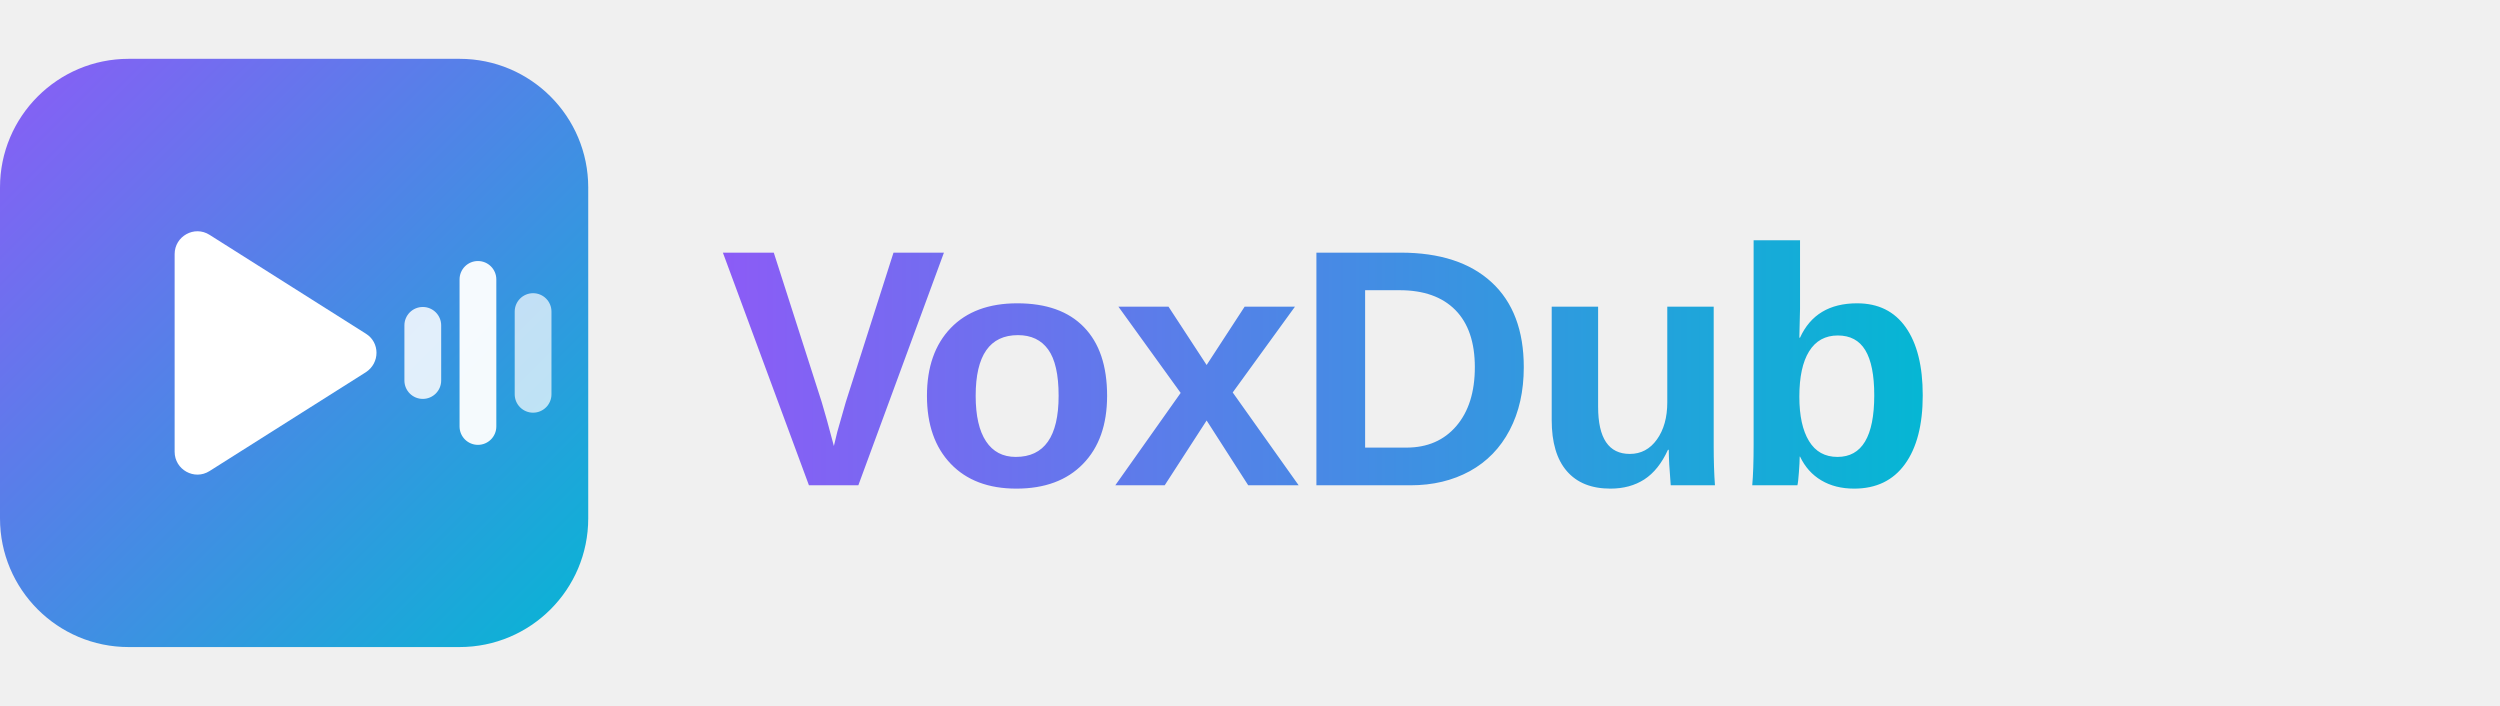
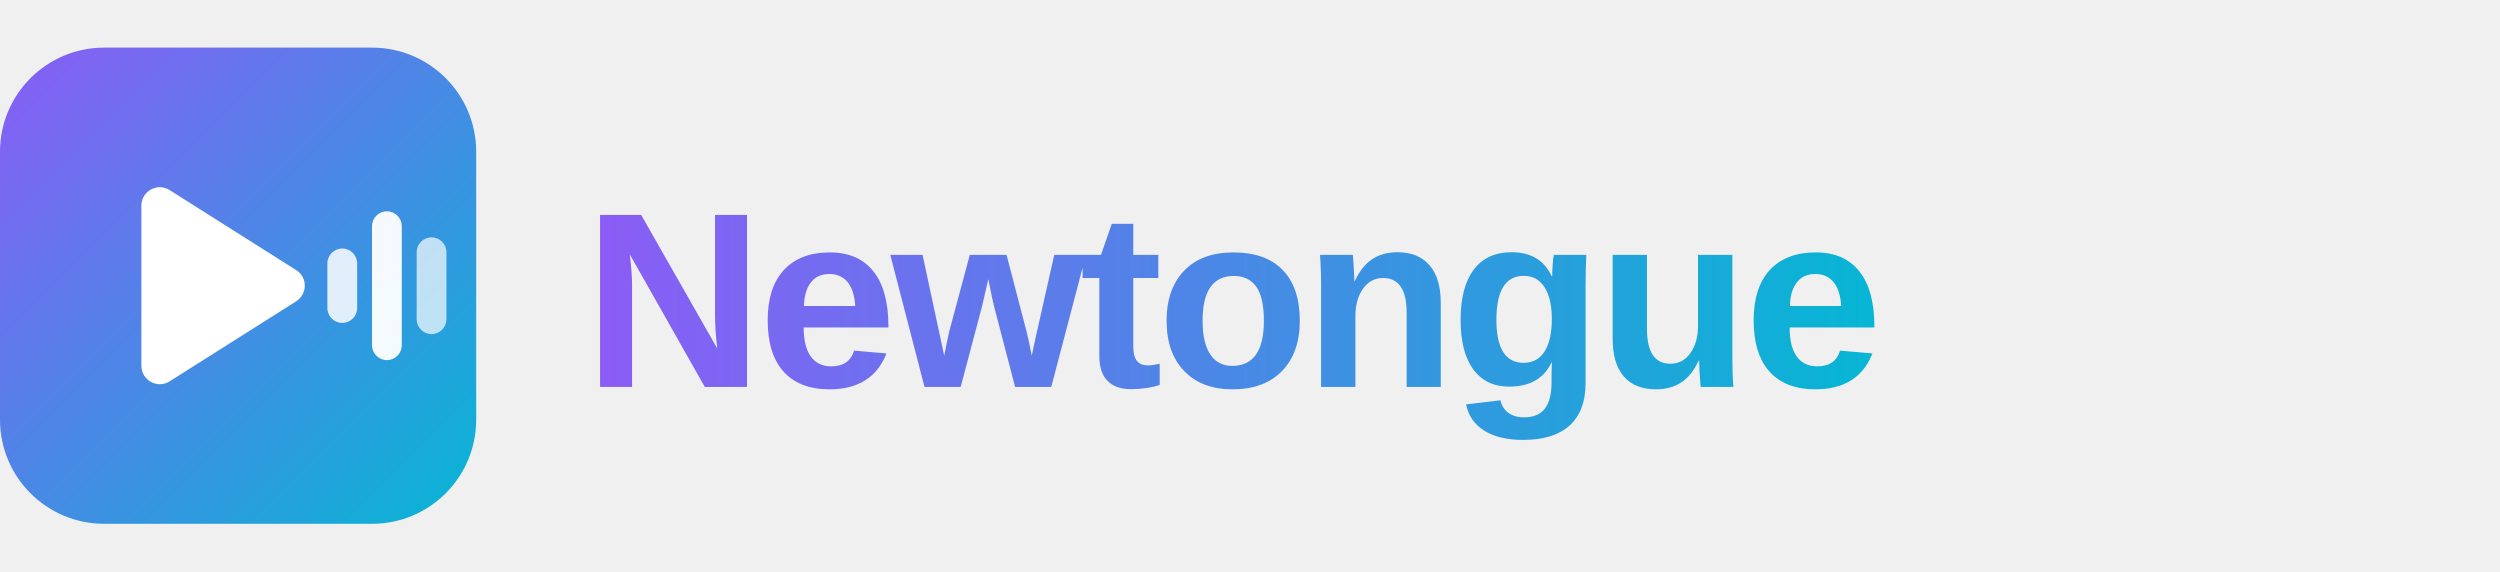
- <svg xmlns="http://www.w3.org/2000/svg" viewBox="0 0 340 96">
+ <svg xmlns="http://www.w3.org/2000/svg" viewBox="0 0 420 96">
  <defs>
-     <linearGradient id="vox-g" x1="0%" y1="0%" x2="100%" y2="100%">
+     <linearGradient id="nt-g" x1="0%" y1="0%" x2="100%" y2="100%">
      <stop offset="0%" stop-color="#8B5CF6" />
      <stop offset="100%" stop-color="#06B6D4" />
    </linearGradient>
-     <linearGradient id="vox-t" x1="0%" y1="0%" x2="100%" y2="0%">
+     <linearGradient id="nt-t" x1="0%" y1="0%" x2="100%" y2="0%">
      <stop offset="0%" stop-color="#8B5CF6" />
      <stop offset="100%" stop-color="#06B6D4" />
    </linearGradient>
  </defs>
  <g transform="translate(0 8) scale(0.625)">
-     <rect width="128" height="128" rx="28" fill="url(#vox-g)" />
+     <rect width="128" height="128" rx="28" fill="url(#nt-g)" />
    <path d="M38 42.5v43c0 3.9 4.3 6.3 7.6 4.2l34-21.5c3.1-2 3.1-6.5 0-8.4l-34-21.5c-3.3-2.1-7.6.3-7.6 4.2z" fill="#fff" />
    <g fill="#fff">
      <rect x="88" y="54" width="8" height="20" rx="4" opacity="0.85" />
      <rect x="100" y="44" width="8" height="40" rx="4" opacity="0.95" />
      <rect x="112" y="51" width="8" height="26" rx="4" opacity="0.7" />
    </g>
  </g>
-   <text x="98" y="66" font-family="Avenir Next, Segoe UI, Helvetica Neue, Arial, sans-serif" font-size="46" font-weight="800" letter-spacing="-1" fill="url(#vox-t)">VoxDub</text>
+   <text x="98" y="65" font-family="Avenir Next, Segoe UI, Helvetica Neue, Arial, sans-serif" font-size="42" font-weight="800" letter-spacing="-1" fill="url(#nt-t)">Newtongue</text>
</svg>
